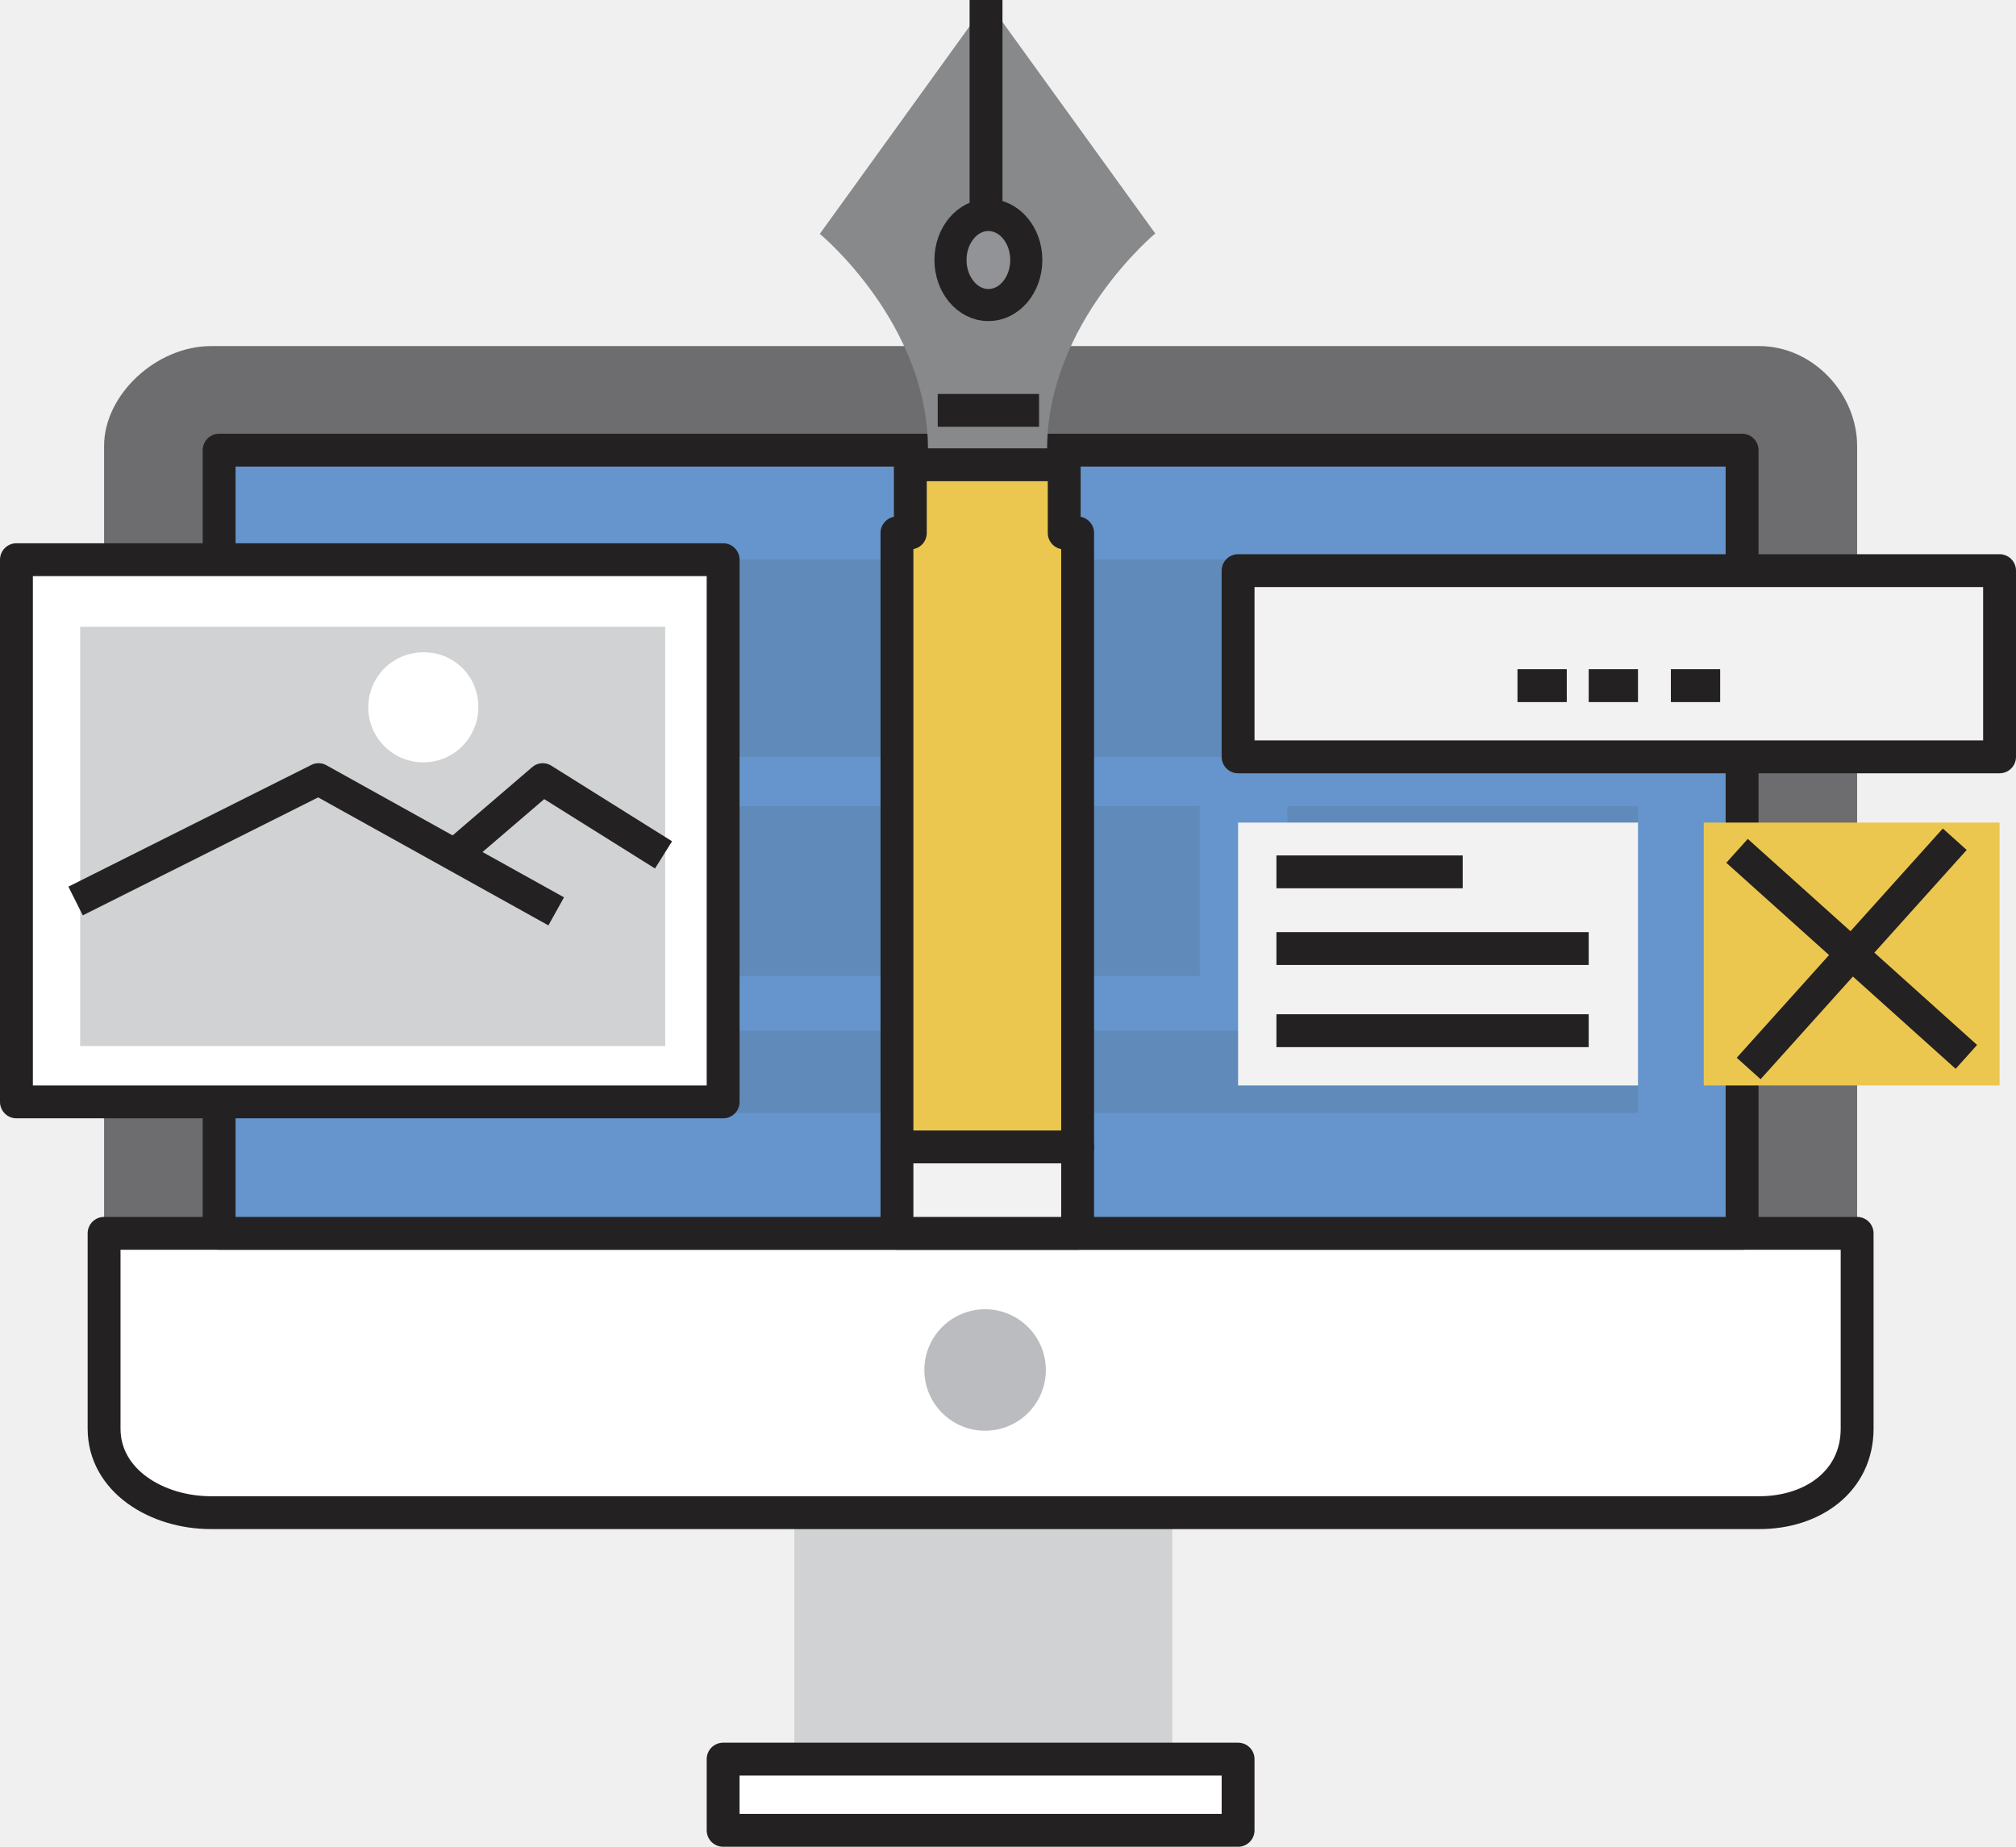
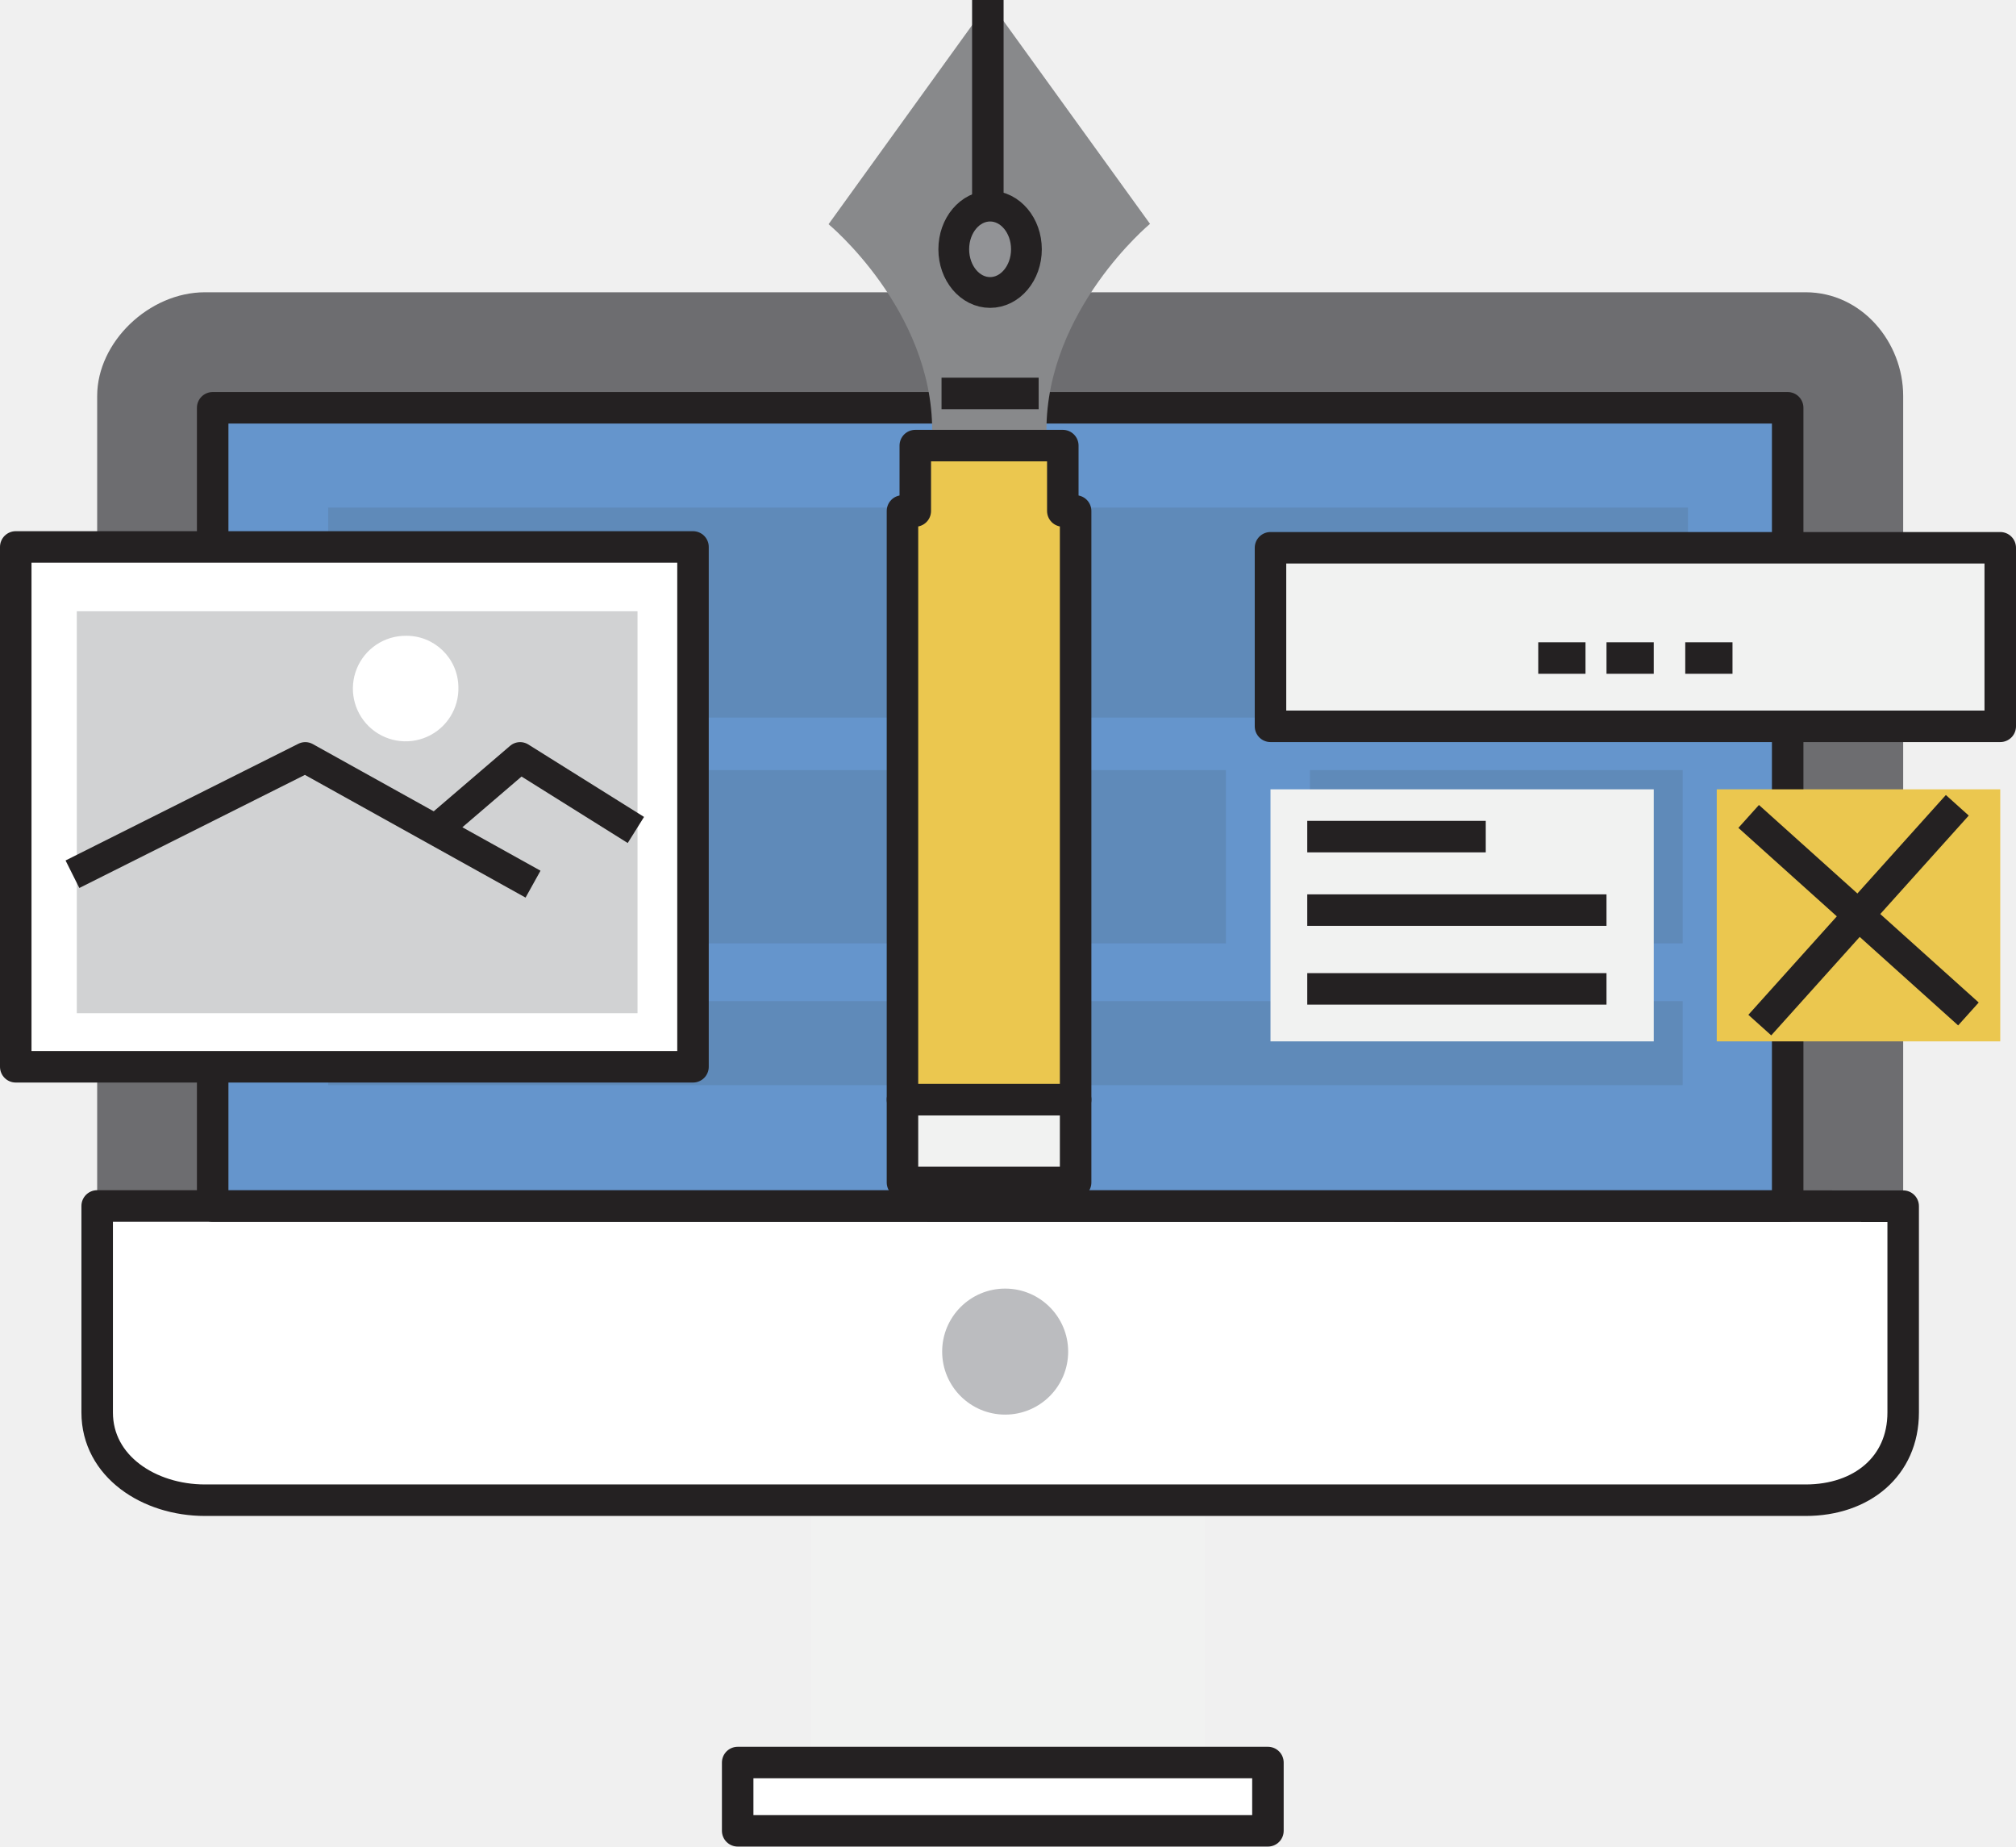
- <svg xmlns="http://www.w3.org/2000/svg" viewBox="0 0 368 337.19">
+ <svg xmlns="http://www.w3.org/2000/svg" viewBox="0 0 384 351.66">
  <defs>
-     <style>.cls-1{fill:#d1d2d3;}.cls-2{fill:#6d6d70;}.cls-13,.cls-3{fill:#fff;}.cls-10,.cls-11,.cls-12,.cls-3,.cls-5,.cls-8,.cls-9{stroke:#242122;stroke-linejoin:round;}.cls-10,.cls-11,.cls-3,.cls-5,.cls-8{stroke-width:6px;}.cls-4{fill:#bbbcbf;}.cls-5{fill:#6595cc;}.cls-6{fill:#5f8ab9;}.cls-7{fill:#88898b;}.cls-12,.cls-8{fill:none;}.cls-9{fill:#929396;}.cls-12,.cls-9{stroke-width:5.86px;}.cls-10,.cls-14{fill:#f1f2f1;}.cls-11,.cls-15{fill:#ebc74f;}</style>
+     <style>.cls-1,.cls-10{fill:#f1f2f1;}.cls-2{fill:#6d6d70;}.cls-15,.cls-3{fill:#fff;}.cls-10,.cls-11,.cls-13,.cls-3,.cls-5,.cls-8,.cls-9{stroke:#242122;stroke-linejoin:round;}.cls-10,.cls-11,.cls-3,.cls-5,.cls-8{stroke-width:6px;}.cls-4{fill:#bbbcbf;}.cls-5{fill:#6595cc;}.cls-6{fill:#5f8ab9;}.cls-7{fill:#88898b;}.cls-13,.cls-8{fill:none;}.cls-9{fill:#929396;}.cls-13,.cls-9{stroke-width:5.86px;}.cls-11,.cls-12{fill:#ebc74f;}.cls-14{fill:#d1d2d3;}</style>
  </defs>
  <g id="Layer_2" data-name="Layer 2">
    <g id="Слой_1" data-name="Слой 1">
-       <rect class="cls-1" x="145" y="276.19" width="69" height="45" />
-       <path class="cls-2" d="M339,81.44c0-9.49-8-18.25-17.88-18.25H38.51C28.6,63.19,19,72,19,81.44V225.19H339Z" />
-       <path class="cls-3" d="M19,225.19v35.66c0,9.49,9.6,15.34,19.51,15.34H321.12c9.91,0,17.88-5.85,17.88-15.34V225.19Z" />
-       <path class="cls-4" d="M190.91,250.14a11.09,11.09,0,1,1-11.09-11.09A11.1,11.1,0,0,1,190.91,250.14Z" />
-       <rect class="cls-3" x="132" y="321.19" width="94" height="13" />
-       <rect class="cls-5" x="40" y="82.19" width="278" height="143" />
-       <rect class="cls-6" x="59" y="102.19" width="242" height="36" />
-       <rect class="cls-6" x="59" y="147.19" width="160" height="31" />
-       <rect class="cls-6" x="235" y="147.19" width="64" height="31" />
-       <rect class="cls-6" x="59" y="188.19" width="240" height="15" />
-       <path class="cls-7" d="M180.27,82h10.87c0-23,19.74-39.37,19.74-39.37L180.27.25,149.65,42.7S169.39,59,169.39,82Z" />
-       <line class="cls-8" x1="179.99" x2="179.99" y2="38" />
-       <path class="cls-9" d="M187.34,47.47c0,4.55-3.1,8.23-6.92,8.23S173.5,52,173.5,47.47s3.1-8.22,6.92-8.22S187.34,42.93,187.34,47.47Z" />
-       <rect class="cls-10" x="163.73" y="209.41" width="32.98" height="15.78" />
-       <polygon class="cls-11" points="196.71 97.31 194.26 97.31 194.26 84.86 166.17 84.86 166.17 97.31 163.73 97.31 163.73 209.41 196.71 209.41 196.71 97.31" />
-       <line class="cls-8" x1="171.17" y1="74.93" x2="189.67" y2="74.93" />
-       <rect class="cls-3" x="3" y="102.19" width="129" height="99" />
-       <rect class="cls-1" x="14.63" y="114.44" width="106.8" height="76.55" />
-       <polyline class="cls-12" points="13.8 164.51 58.15 142.28 101.53 166.4" />
-       <polyline class="cls-12" points="82.97 156.09 99.07 142.28 121.12 156.09" />
-       <path class="cls-13" d="M87.31,128.8a10.05,10.05,0,1,1-10-9.7A9.88,9.88,0,0,1,87.31,128.8Z" />
-       <rect class="cls-10" x="226" y="104.19" width="139" height="34" />
-       <rect class="cls-14" x="226" y="150.19" width="73" height="48" />
-       <rect class="cls-15" x="311" y="150.19" width="54" height="48" />
-       <line class="cls-8" x1="233" y1="159.19" x2="267" y2="159.19" />
-       <line class="cls-8" x1="233" y1="173.19" x2="290" y2="173.19" />
-       <line class="cls-8" x1="233" y1="188.19" x2="290" y2="188.19" />
-       <line class="cls-8" x1="277" y1="125.19" x2="286" y2="125.19" />
-       <line class="cls-8" x1="290" y1="125.19" x2="299" y2="125.19" />
-       <line class="cls-8" x1="305" y1="125.19" x2="314" y2="125.19" />
-       <line class="cls-12" x1="317.08" y1="155.35" x2="358.94" y2="192.97" />
-       <line class="cls-12" x1="319.2" y1="195.09" x2="356.82" y2="153.23" />
+       <rect class="cls-1" x="154.51" y="285.66" width="75" height="50" />
+       <path class="cls-2" d="M362.51,75.4c0-10.23-7.89-19.74-18.58-19.74H39.05c-10.69,0-20.54,9.51-20.54,19.74V229.66h344Z" />
+       <path class="cls-3" d="M18.51,229.66V269c0,10.24,9.85,16.7,20.54,16.7H343.93c10.69,0,18.58-6.46,18.58-16.7v-39.3Z" />
+       <path class="cls-4" d="M203.46,257.4a12,12,0,1,1-12-12A12,12,0,0,1,203.46,257.4Z" />
+       <rect class="cls-3" x="140.51" y="335.66" width="101" height="13" />
+       <rect class="cls-5" x="40.51" y="77.66" width="300" height="152" />
+       <rect class="cls-6" x="62.51" y="96.66" width="259" height="40" />
+       <rect class="cls-6" x="62.51" y="146.66" width="171" height="33" />
+       <rect class="cls-6" x="249.51" y="146.66" width="71" height="33" />
+       <rect class="cls-6" x="62.51" y="190.66" width="258" height="16" />
+       <path class="cls-7" d="M188.44,82h10.88c0-23,19.73-39.37,19.73-39.37L188.44.25,157.82,42.7S177.56,59,177.56,82Z" />
+       <line class="cls-8" x1="188.16" x2="188.16" y2="38" />
+       <path class="cls-9" d="M195.51,47.47c0,4.55-3.1,8.23-6.92,8.23s-6.92-3.68-6.92-8.23,3.1-8.22,6.92-8.22S195.51,42.93,195.51,47.47Z" />
+       <rect class="cls-10" x="171.9" y="209.41" width="32.98" height="15.78" />
+       <polygon class="cls-11" points="204.88 97.31 202.44 97.31 202.44 84.86 174.34 84.86 174.34 97.31 171.9 97.31 171.9 209.41 204.88 209.41 204.88 97.31" />
+       <line class="cls-8" x1="179.34" y1="74.93" x2="197.84" y2="74.93" />
+       <rect class="cls-10" x="242" y="104.32" width="139" height="34" />
+       <rect class="cls-1" x="242" y="150.32" width="73" height="48" />
+       <rect class="cls-12" x="327" y="150.32" width="54" height="48" />
+       <line class="cls-8" x1="249" y1="159.32" x2="283" y2="159.32" />
+       <line class="cls-8" x1="249" y1="173.32" x2="306" y2="173.32" />
+       <line class="cls-8" x1="249" y1="188.32" x2="306" y2="188.32" />
+       <line class="cls-8" x1="293" y1="125.32" x2="302" y2="125.32" />
+       <line class="cls-8" x1="306" y1="125.32" x2="315" y2="125.32" />
+       <line class="cls-8" x1="321" y1="125.32" x2="330" y2="125.32" />
+       <line class="cls-13" x1="333.08" y1="155.48" x2="374.94" y2="193.1" />
+       <line class="cls-13" x1="335.2" y1="195.22" x2="372.82" y2="153.36" />
+       <rect class="cls-3" x="3" y="104.16" width="129" height="99" />
+       <rect class="cls-14" x="14.63" y="116.41" width="106.8" height="76.55" />
+       <polyline class="cls-13" points="13.8 166.49 58.15 144.26 101.53 168.38" />
+       <polyline class="cls-13" points="82.97 158.06 99.07 144.26 121.12 158.06" />
+       <path class="cls-15" d="M87.31,130.77a10.05,10.05,0,1,1-10-9.69A9.88,9.88,0,0,1,87.31,130.77Z" />
    </g>
  </g>
</svg>
